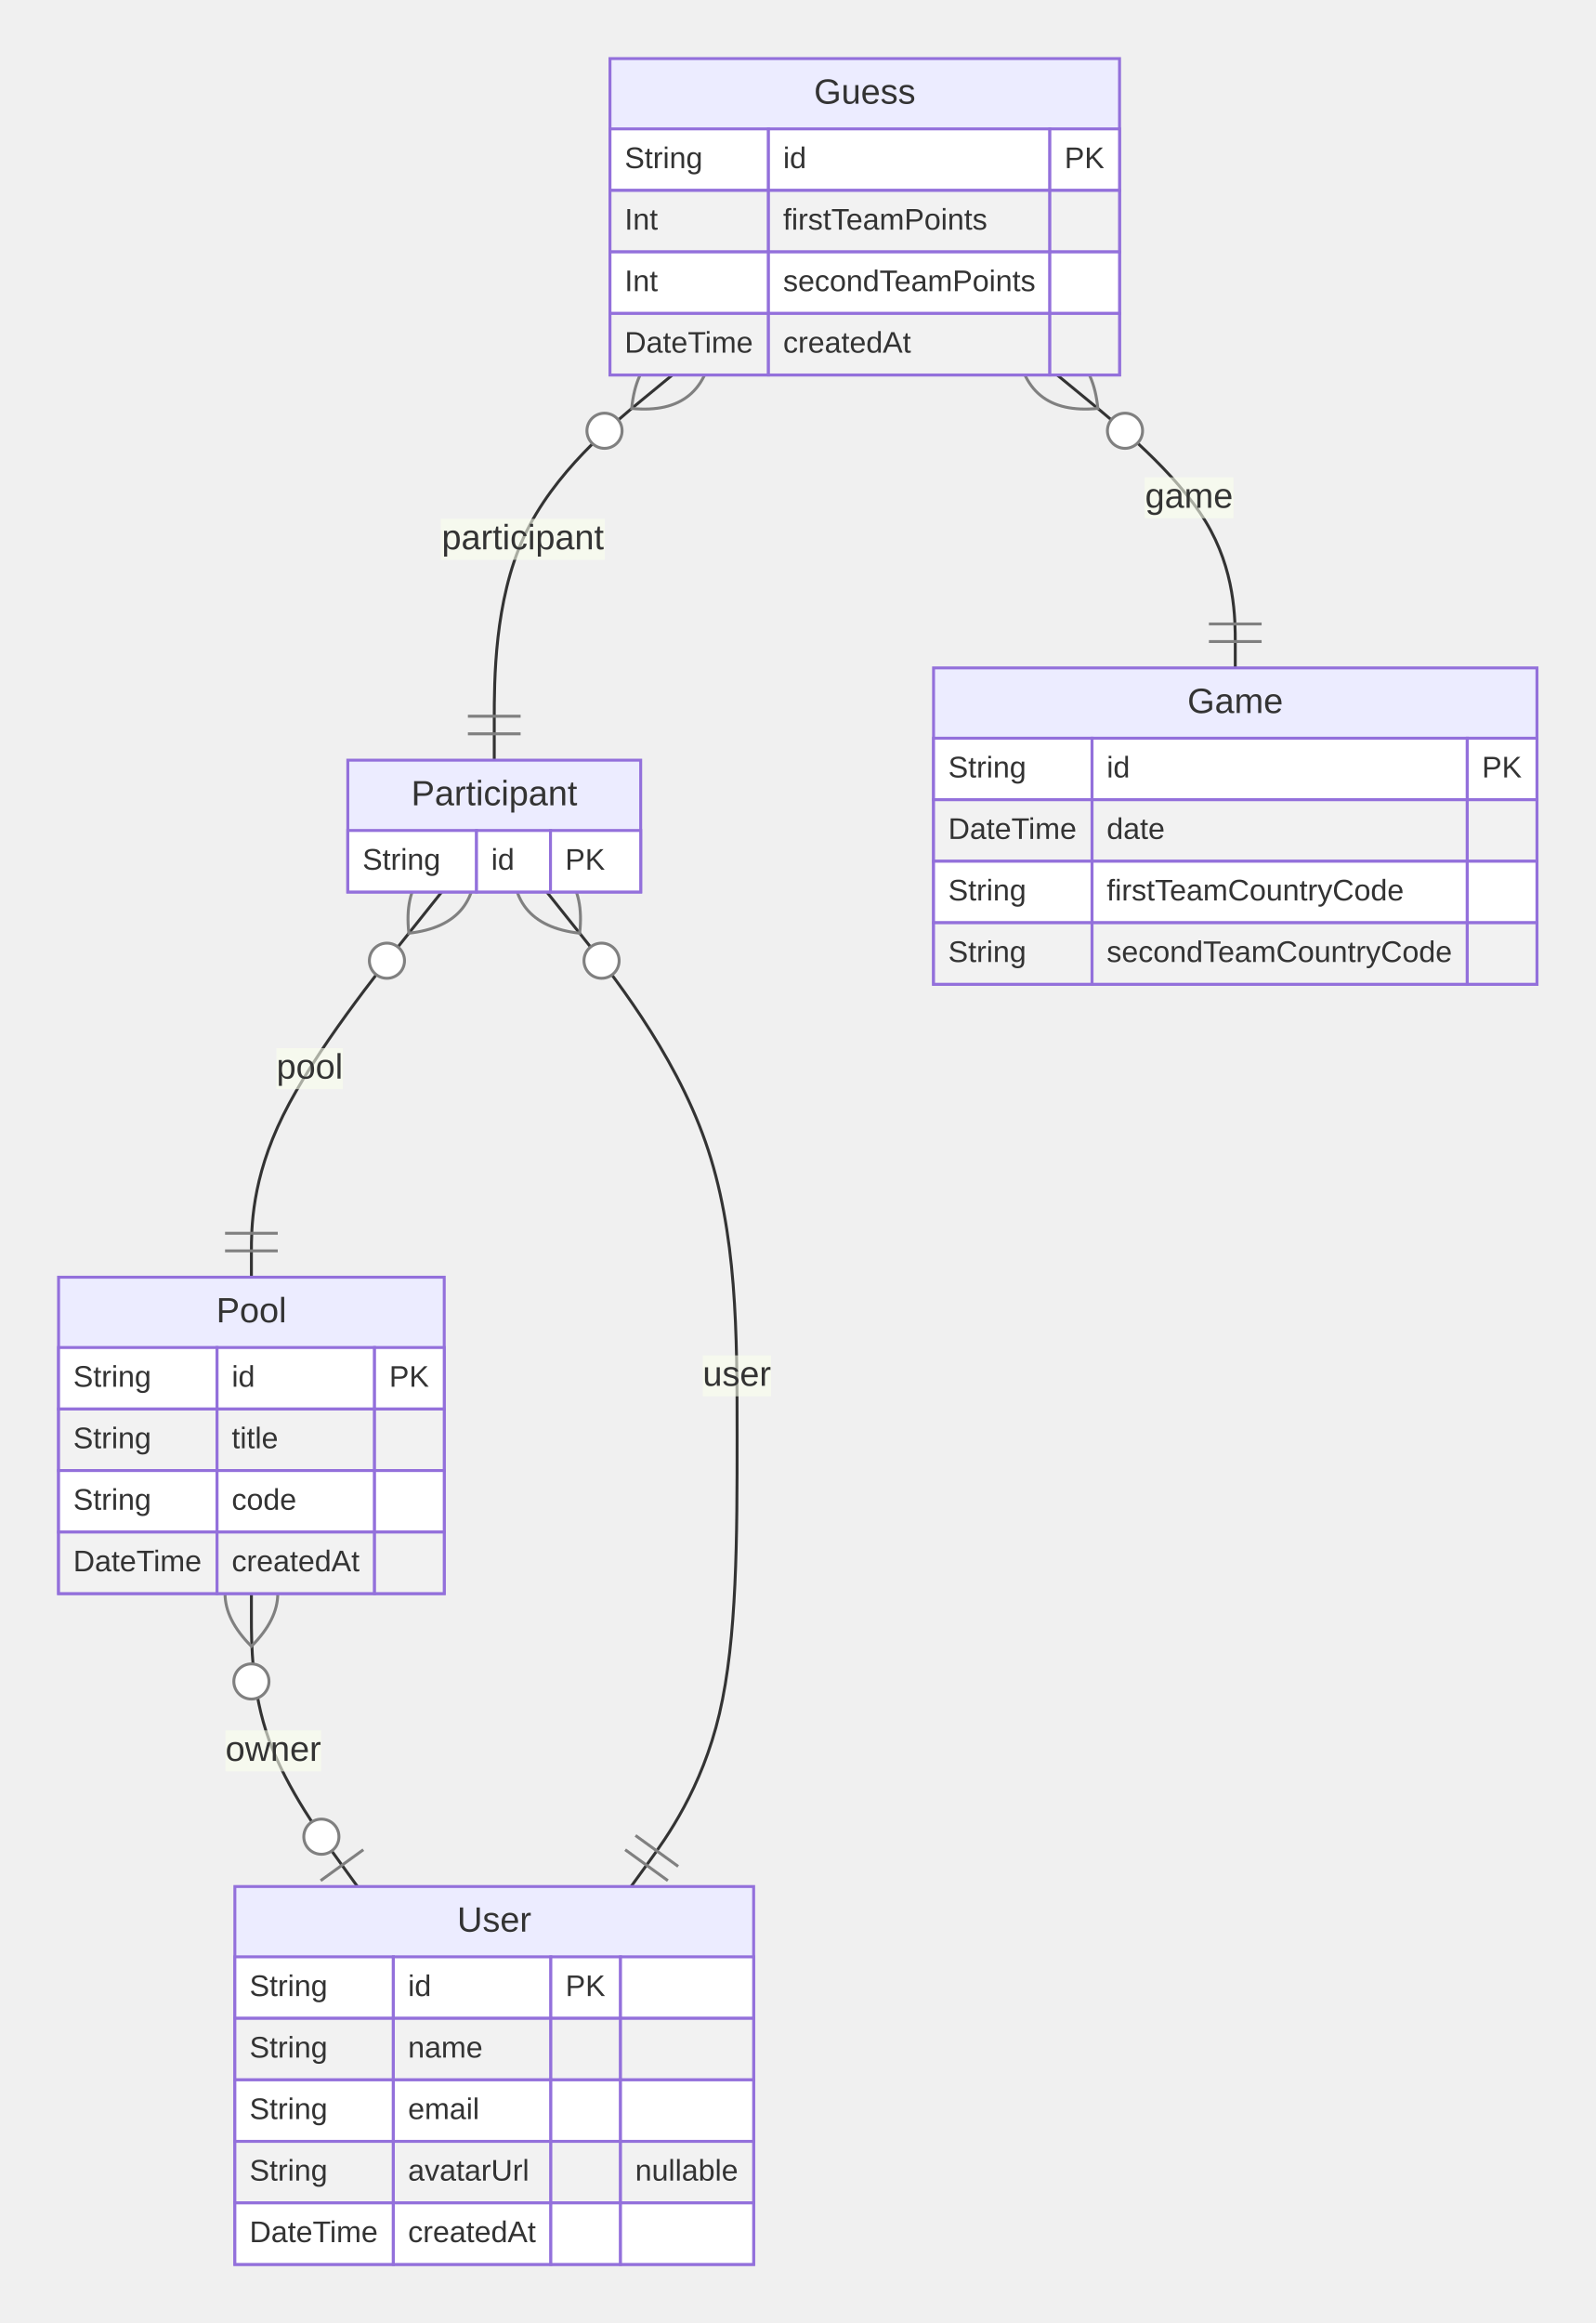
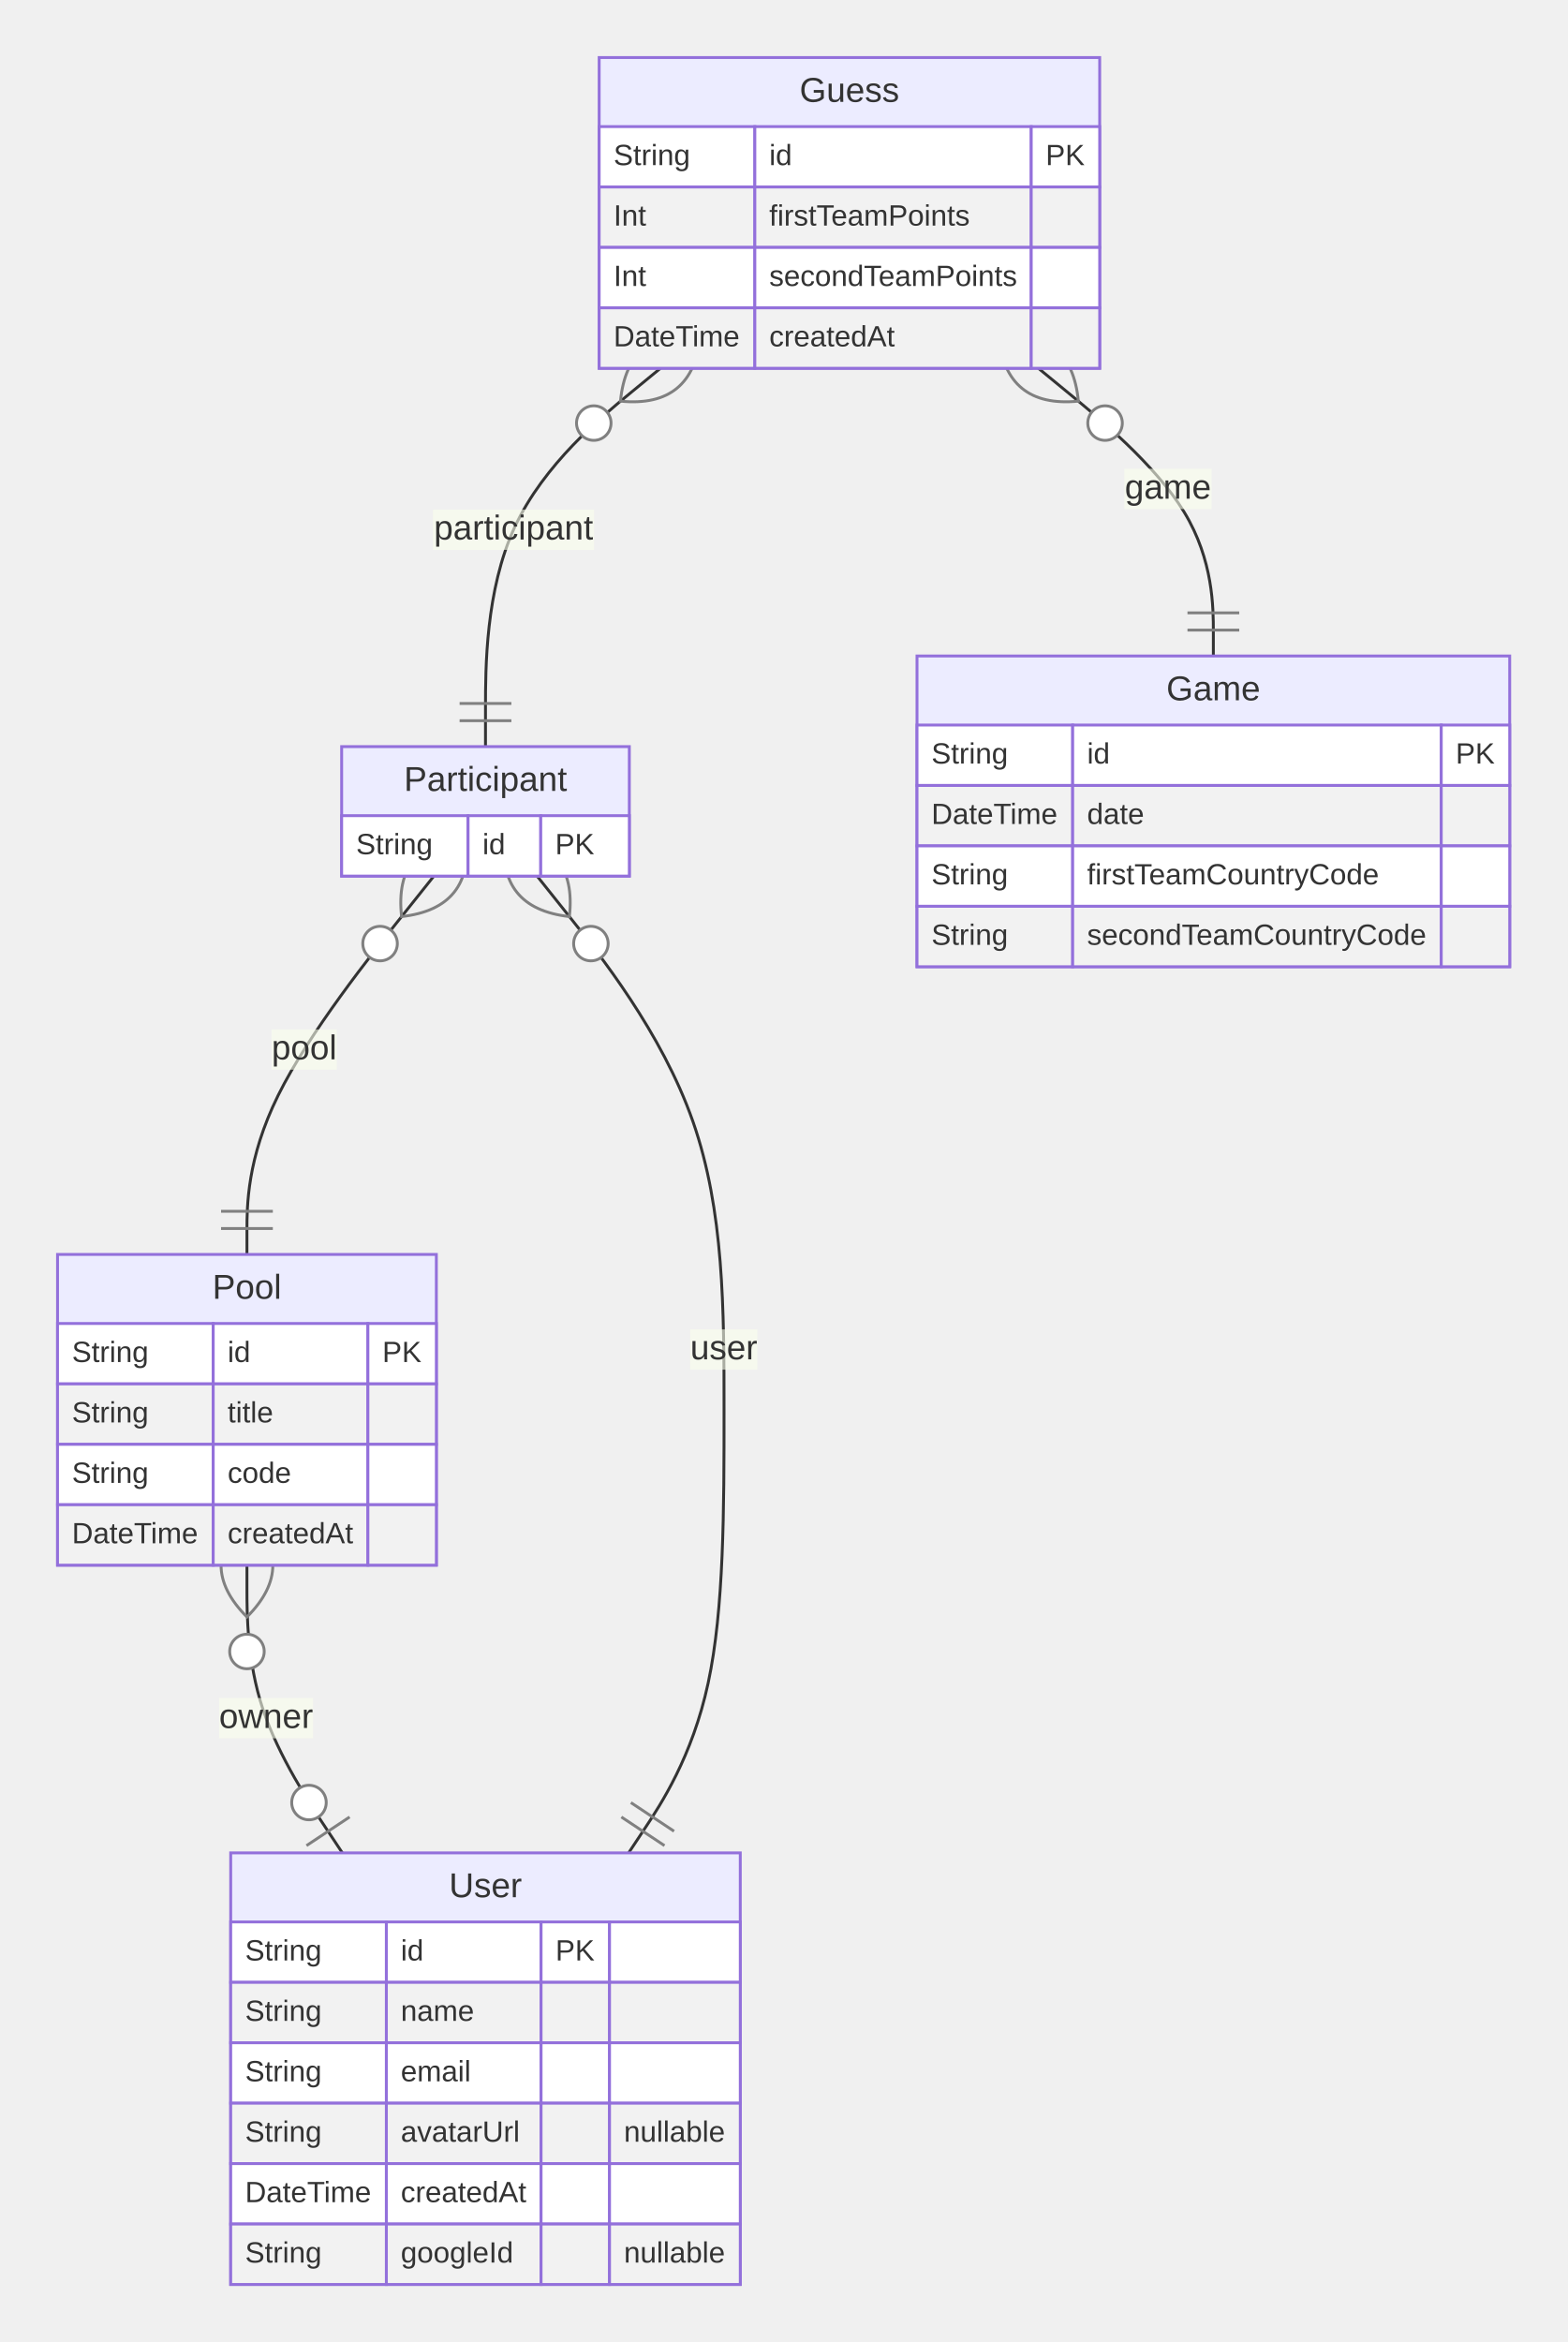
- <svg xmlns="http://www.w3.org/2000/svg" aria-labelledby="chart-title-mermaid-0 chart-desc-mermaid-0" role="img" viewBox="0 0 544.791 793" style="max-width: 544.791px; background-color: white;" width="100%" id="mermaid-0">
+ <svg xmlns="http://www.w3.org/2000/svg" aria-labelledby="chart-title-mermaid-0 chart-desc-mermaid-0" role="img" viewBox="0 0 544.791 814" style="max-width: 544.791px; background-color: white;" width="100%" id="mermaid-0">
  <style>#mermaid-0 {font-family:"trebuchet ms",verdana,arial,sans-serif;font-size:16px;fill:#333;}#mermaid-0 .error-icon{fill:#552222;}#mermaid-0 .error-text{fill:#552222;stroke:#552222;}#mermaid-0 .edge-thickness-normal{stroke-width:2px;}#mermaid-0 .edge-thickness-thick{stroke-width:3.5px;}#mermaid-0 .edge-pattern-solid{stroke-dasharray:0;}#mermaid-0 .edge-pattern-dashed{stroke-dasharray:3;}#mermaid-0 .edge-pattern-dotted{stroke-dasharray:2;}#mermaid-0 .marker{fill:#333333;stroke:#333333;}#mermaid-0 .marker.cross{stroke:#333333;}#mermaid-0 svg{font-family:"trebuchet ms",verdana,arial,sans-serif;font-size:16px;}#mermaid-0 .entityBox{fill:#ECECFF;stroke:#9370DB;}#mermaid-0 .attributeBoxOdd{fill:#ffffff;stroke:#9370DB;}#mermaid-0 .attributeBoxEven{fill:#f2f2f2;stroke:#9370DB;}#mermaid-0 .relationshipLabelBox{fill:hsl(80, 100%, 96.275%);opacity:0.7;background-color:hsl(80, 100%, 96.275%);}#mermaid-0 .relationshipLabelBox rect{opacity:0.5;}#mermaid-0 .relationshipLine{stroke:#333333;}#mermaid-0 :root{--mermaid-font-family:"trebuchet ms",verdana,arial,sans-serif;}</style>
  <g />
  <defs>
    <marker orient="auto" markerHeight="18" markerWidth="18" refY="9" refX="0" id="ONLY_ONE_START">
      <path d="M9,0 L9,18 M15,0 L15,18" fill="none" stroke="gray" />
    </marker>
  </defs>
  <defs>
    <marker orient="auto" markerHeight="18" markerWidth="18" refY="9" refX="18" id="ONLY_ONE_END">
      <path d="M3,0 L3,18 M9,0 L9,18" fill="none" stroke="gray" />
    </marker>
  </defs>
  <defs>
    <marker orient="auto" markerHeight="18" markerWidth="30" refY="9" refX="0" id="ZERO_OR_ONE_START">
      <circle r="6" cy="9" cx="21" fill="white" stroke="gray" />
      <path d="M9,0 L9,18" fill="none" stroke="gray" />
    </marker>
  </defs>
  <defs>
    <marker orient="auto" markerHeight="18" markerWidth="30" refY="9" refX="30" id="ZERO_OR_ONE_END">
      <circle r="6" cy="9" cx="9" fill="white" stroke="gray" />
      <path d="M21,0 L21,18" fill="none" stroke="gray" />
    </marker>
  </defs>
  <defs>
    <marker orient="auto" markerHeight="36" markerWidth="45" refY="18" refX="18" id="ONE_OR_MORE_START">
      <path d="M0,18 Q 18,0 36,18 Q 18,36 0,18 M42,9 L42,27" fill="none" stroke="gray" />
    </marker>
  </defs>
  <defs>
    <marker orient="auto" markerHeight="36" markerWidth="45" refY="18" refX="27" id="ONE_OR_MORE_END">
      <path d="M3,9 L3,27 M9,18 Q27,0 45,18 Q27,36 9,18" fill="none" stroke="gray" />
    </marker>
  </defs>
  <defs>
    <marker orient="auto" markerHeight="36" markerWidth="57" refY="18" refX="18" id="ZERO_OR_MORE_START">
      <circle r="6" cy="18" cx="48" fill="white" stroke="gray" />
      <path d="M0,18 Q18,0 36,18 Q18,36 0,18" fill="none" stroke="gray" />
    </marker>
  </defs>
  <defs>
    <marker orient="auto" markerHeight="36" markerWidth="57" refY="18" refX="39" id="ZERO_OR_MORE_END">
      <circle r="6" cy="18" cx="9" fill="white" stroke="gray" />
      <path d="M21,18 Q39,0 57,18 Q39,36 21,18" fill="none" stroke="gray" />
    </marker>
  </defs>
-   <path marker-start="url(#ZERO_OR_MORE_START)" marker-end="url(#ZERO_OR_ONE_END)" fill="none" stroke="gray" d="M85.841,544L85.841,552.333C85.841,560.667,85.841,577.333,91.876,594C97.911,610.667,109.981,627.333,116.016,635.667L122.051,644" class="er relationshipLine" />
-   <path marker-start="url(#ZERO_OR_MORE_START)" marker-end="url(#ONLY_ONE_END)" fill="none" stroke="gray" d="M186.702,304.5L197.532,318.083C208.362,331.667,230.023,358.833,240.853,389.75C251.683,420.667,251.683,455.333,251.683,490C251.683,524.667,251.683,559.333,245.648,585C239.613,610.667,227.543,627.333,221.508,635.667L215.473,644" class="er relationshipLine" />
+   <path marker-start="url(#ZERO_OR_MORE_START)" marker-end="url(#ZERO_OR_ONE_END)" fill="none" stroke="gray" d="M85.841,544L85.841,552.333C85.841,560.667,85.841,577.333,91.37,594C96.898,610.667,107.954,627.333,113.482,635.667L119.01,644" class="er relationshipLine" />
+   <path marker-start="url(#ZERO_OR_MORE_START)" marker-end="url(#ONLY_ONE_END)" fill="none" stroke="gray" d="M186.702,304.5L197.532,318.083C208.362,331.667,230.023,358.833,240.853,389.75C251.683,420.667,251.683,455.333,251.683,490C251.683,524.667,251.683,559.333,246.155,585C240.627,610.667,229.571,627.333,224.043,635.667L218.515,644" class="er relationshipLine" />
  <path marker-start="url(#ZERO_OR_MORE_START)" marker-end="url(#ONLY_ONE_END)" fill="none" stroke="gray" d="M150.823,304.5L139.992,318.083C129.162,331.667,107.502,358.833,96.672,380.75C85.841,402.667,85.841,419.333,85.841,427.667L85.841,436" class="er relationshipLine" />
  <path marker-start="url(#ZERO_OR_MORE_START)" marker-end="url(#ONLY_ONE_END)" fill="none" stroke="gray" d="M229.583,128L219.446,136.333C209.309,144.667,189.036,161.333,178.899,183.25C168.762,205.167,168.762,232.333,168.762,245.917L168.762,259.5" class="er relationshipLine" />
  <path marker-start="url(#ZERO_OR_MORE_START)" marker-end="url(#ONLY_ONE_END)" fill="none" stroke="gray" d="M360.956,128L371.093,136.333C381.23,144.667,401.503,161.333,411.64,178C421.777,194.667,421.777,211.333,421.777,219.667L421.777,228" class="er relationshipLine" />
  <g transform="translate(20,436 )" id="Pool">
    <rect height="108" width="131.683" y="0" x="0" stroke="gray" fill-opacity="100%" fill="honeydew" class="er entityBox" />
    <text transform="translate(65.84149,12)" style="font-family: &quot;trebuchet ms&quot;, verdana, arial, sans-serif;; font-size: 12px" text-anchor="middle" dominant-baseline="middle" y="0" x="0" id="entity-Pool" class="er entityLabel">Pool</text>
    <rect height="21" width="54.113" y="24" x="0" stroke="gray" fill-opacity="100%" fill="honeydew" class="er attributeBoxOdd" />
    <text transform="translate(5,34.5)" style="font-family: &quot;trebuchet ms&quot;, verdana, arial, sans-serif;; font-size: 10.2px" text-anchor="left" dominant-baseline="middle" y="0" x="0" id="entity-Pool-attr-1-type" class="er entityLabel">String</text>
    <rect height="21" width="53.775" y="24" x="54.113" stroke="gray" fill-opacity="100%" fill="honeydew" class="er attributeBoxOdd" />
    <text transform="translate(59.11313,34.5)" style="font-family: &quot;trebuchet ms&quot;, verdana, arial, sans-serif;; font-size: 10.2px" text-anchor="left" dominant-baseline="middle" y="0" x="0" id="entity-Pool-attr-1-name" class="er entityLabel">id</text>
    <rect height="21" width="23.795" y="24" x="107.888" stroke="gray" fill-opacity="100%" fill="honeydew" class="er attributeBoxOdd" />
    <text transform="translate(112.888,34.5)" style="font-family: &quot;trebuchet ms&quot;, verdana, arial, sans-serif;; font-size: 10.2px" text-anchor="left" dominant-baseline="middle" y="0" x="0" id="entity-Pool-attr-1-key" class="er entityLabel">PK</text>
    <rect height="21" width="54.113" y="45" x="0" stroke="gray" fill-opacity="100%" fill="honeydew" class="er attributeBoxEven" />
    <text transform="translate(5,55.5)" style="font-family: &quot;trebuchet ms&quot;, verdana, arial, sans-serif;; font-size: 10.2px" text-anchor="left" dominant-baseline="middle" y="0" x="0" id="entity-Pool-attr-2-type" class="er entityLabel">String</text>
    <rect height="21" width="53.775" y="45" x="54.113" stroke="gray" fill-opacity="100%" fill="honeydew" class="er attributeBoxEven" />
    <text transform="translate(59.11313,55.5)" style="font-family: &quot;trebuchet ms&quot;, verdana, arial, sans-serif;; font-size: 10.2px" text-anchor="left" dominant-baseline="middle" y="0" x="0" id="entity-Pool-attr-2-name" class="er entityLabel">title</text>
    <rect height="21" width="23.795" y="45" x="107.888" stroke="gray" fill-opacity="100%" fill="honeydew" class="er attributeBoxEven" />
    <text transform="translate(112.888,55.5)" style="font-family: &quot;trebuchet ms&quot;, verdana, arial, sans-serif;; font-size: 10.2px" text-anchor="left" dominant-baseline="middle" y="0" x="0" id="entity-Pool-attr-2-key" class="er entityLabel" />
    <rect height="21" width="54.113" y="66" x="0" stroke="gray" fill-opacity="100%" fill="honeydew" class="er attributeBoxOdd" />
    <text transform="translate(5,76.5)" style="font-family: &quot;trebuchet ms&quot;, verdana, arial, sans-serif;; font-size: 10.2px" text-anchor="left" dominant-baseline="middle" y="0" x="0" id="entity-Pool-attr-3-type" class="er entityLabel">String</text>
    <rect height="21" width="53.775" y="66" x="54.113" stroke="gray" fill-opacity="100%" fill="honeydew" class="er attributeBoxOdd" />
    <text transform="translate(59.11313,76.5)" style="font-family: &quot;trebuchet ms&quot;, verdana, arial, sans-serif;; font-size: 10.2px" text-anchor="left" dominant-baseline="middle" y="0" x="0" id="entity-Pool-attr-3-name" class="er entityLabel">code</text>
    <rect height="21" width="23.795" y="66" x="107.888" stroke="gray" fill-opacity="100%" fill="honeydew" class="er attributeBoxOdd" />
    <text transform="translate(112.888,76.5)" style="font-family: &quot;trebuchet ms&quot;, verdana, arial, sans-serif;; font-size: 10.2px" text-anchor="left" dominant-baseline="middle" y="0" x="0" id="entity-Pool-attr-3-key" class="er entityLabel" />
    <rect height="21" width="54.113" y="87" x="0" stroke="gray" fill-opacity="100%" fill="honeydew" class="er attributeBoxEven" />
    <text transform="translate(5,97.5)" style="font-family: &quot;trebuchet ms&quot;, verdana, arial, sans-serif;; font-size: 10.2px" text-anchor="left" dominant-baseline="middle" y="0" x="0" id="entity-Pool-attr-4-type" class="er entityLabel">DateTime</text>
    <rect height="21" width="53.775" y="87" x="54.113" stroke="gray" fill-opacity="100%" fill="honeydew" class="er attributeBoxEven" />
    <text transform="translate(59.11313,97.5)" style="font-family: &quot;trebuchet ms&quot;, verdana, arial, sans-serif;; font-size: 10.2px" text-anchor="left" dominant-baseline="middle" y="0" x="0" id="entity-Pool-attr-4-name" class="er entityLabel">createdAt</text>
    <rect height="21" width="23.795" y="87" x="107.888" stroke="gray" fill-opacity="100%" fill="honeydew" class="er attributeBoxEven" />
    <text transform="translate(112.888,97.5)" style="font-family: &quot;trebuchet ms&quot;, verdana, arial, sans-serif;; font-size: 10.2px" text-anchor="left" dominant-baseline="middle" y="0" x="0" id="entity-Pool-attr-4-key" class="er entityLabel" />
  </g>
  <g transform="translate(80.19414,644 )" id="User">
-     <rect height="129" width="177.136" y="0" x="0" stroke="gray" fill-opacity="100%" fill="honeydew" class="er entityBox" />
+     <rect height="150" width="177.136" y="0" x="0" stroke="gray" fill-opacity="100%" fill="honeydew" class="er entityBox" />
    <text transform="translate(88.5681,12)" style="font-family: &quot;trebuchet ms&quot;, verdana, arial, sans-serif;; font-size: 12px" text-anchor="middle" dominant-baseline="middle" y="0" x="0" id="entity-User" class="er entityLabel">User</text>
    <rect height="21" width="54.113" y="24" x="0" stroke="gray" fill-opacity="100%" fill="honeydew" class="er attributeBoxOdd" />
    <text transform="translate(5,34.5)" style="font-family: &quot;trebuchet ms&quot;, verdana, arial, sans-serif;; font-size: 10.2px" text-anchor="left" dominant-baseline="middle" y="0" x="0" id="entity-User-attr-1-type" class="er entityLabel">String</text>
    <rect height="21" width="53.775" y="24" x="54.113" stroke="gray" fill-opacity="100%" fill="honeydew" class="er attributeBoxOdd" />
    <text transform="translate(59.11313,34.5)" style="font-family: &quot;trebuchet ms&quot;, verdana, arial, sans-serif;; font-size: 10.2px" text-anchor="left" dominant-baseline="middle" y="0" x="0" id="entity-User-attr-1-name" class="er entityLabel">id</text>
    <rect height="21" width="23.795" y="24" x="107.888" stroke="gray" fill-opacity="100%" fill="honeydew" class="er attributeBoxOdd" />
    <text transform="translate(112.888,34.5)" style="font-family: &quot;trebuchet ms&quot;, verdana, arial, sans-serif;; font-size: 10.2px" text-anchor="left" dominant-baseline="middle" y="0" x="0" id="entity-User-attr-1-key" class="er entityLabel">PK</text>
    <rect height="21" width="45.453" y="24" x="131.683" stroke="gray" fill-opacity="100%" fill="honeydew" class="er attributeBoxOdd" />
    <text transform="translate(136.683,34.5)" style="font-family: &quot;trebuchet ms&quot;, verdana, arial, sans-serif;; font-size: 10.2px" text-anchor="left" dominant-baseline="middle" y="0" x="0" id="entity-User-attr-1-comment" class="er entityLabel" />
    <rect height="21" width="54.113" y="45" x="0" stroke="gray" fill-opacity="100%" fill="honeydew" class="er attributeBoxEven" />
    <text transform="translate(5,55.5)" style="font-family: &quot;trebuchet ms&quot;, verdana, arial, sans-serif;; font-size: 10.2px" text-anchor="left" dominant-baseline="middle" y="0" x="0" id="entity-User-attr-2-type" class="er entityLabel">String</text>
    <rect height="21" width="53.775" y="45" x="54.113" stroke="gray" fill-opacity="100%" fill="honeydew" class="er attributeBoxEven" />
    <text transform="translate(59.11313,55.5)" style="font-family: &quot;trebuchet ms&quot;, verdana, arial, sans-serif;; font-size: 10.2px" text-anchor="left" dominant-baseline="middle" y="0" x="0" id="entity-User-attr-2-name" class="er entityLabel">name</text>
    <rect height="21" width="23.795" y="45" x="107.888" stroke="gray" fill-opacity="100%" fill="honeydew" class="er attributeBoxEven" />
    <text transform="translate(112.888,55.5)" style="font-family: &quot;trebuchet ms&quot;, verdana, arial, sans-serif;; font-size: 10.2px" text-anchor="left" dominant-baseline="middle" y="0" x="0" id="entity-User-attr-2-key" class="er entityLabel" />
    <rect height="21" width="45.453" y="45" x="131.683" stroke="gray" fill-opacity="100%" fill="honeydew" class="er attributeBoxEven" />
    <text transform="translate(136.683,55.5)" style="font-family: &quot;trebuchet ms&quot;, verdana, arial, sans-serif;; font-size: 10.2px" text-anchor="left" dominant-baseline="middle" y="0" x="0" id="entity-User-attr-2-comment" class="er entityLabel" />
    <rect height="21" width="54.113" y="66" x="0" stroke="gray" fill-opacity="100%" fill="honeydew" class="er attributeBoxOdd" />
    <text transform="translate(5,76.5)" style="font-family: &quot;trebuchet ms&quot;, verdana, arial, sans-serif;; font-size: 10.2px" text-anchor="left" dominant-baseline="middle" y="0" x="0" id="entity-User-attr-3-type" class="er entityLabel">String</text>
    <rect height="21" width="53.775" y="66" x="54.113" stroke="gray" fill-opacity="100%" fill="honeydew" class="er attributeBoxOdd" />
    <text transform="translate(59.11313,76.5)" style="font-family: &quot;trebuchet ms&quot;, verdana, arial, sans-serif;; font-size: 10.2px" text-anchor="left" dominant-baseline="middle" y="0" x="0" id="entity-User-attr-3-name" class="er entityLabel">email</text>
    <rect height="21" width="23.795" y="66" x="107.888" stroke="gray" fill-opacity="100%" fill="honeydew" class="er attributeBoxOdd" />
    <text transform="translate(112.888,76.5)" style="font-family: &quot;trebuchet ms&quot;, verdana, arial, sans-serif;; font-size: 10.2px" text-anchor="left" dominant-baseline="middle" y="0" x="0" id="entity-User-attr-3-key" class="er entityLabel" />
    <rect height="21" width="45.453" y="66" x="131.683" stroke="gray" fill-opacity="100%" fill="honeydew" class="er attributeBoxOdd" />
    <text transform="translate(136.683,76.5)" style="font-family: &quot;trebuchet ms&quot;, verdana, arial, sans-serif;; font-size: 10.2px" text-anchor="left" dominant-baseline="middle" y="0" x="0" id="entity-User-attr-3-comment" class="er entityLabel" />
    <rect height="21" width="54.113" y="87" x="0" stroke="gray" fill-opacity="100%" fill="honeydew" class="er attributeBoxEven" />
    <text transform="translate(5,97.5)" style="font-family: &quot;trebuchet ms&quot;, verdana, arial, sans-serif;; font-size: 10.2px" text-anchor="left" dominant-baseline="middle" y="0" x="0" id="entity-User-attr-4-type" class="er entityLabel">String</text>
    <rect height="21" width="53.775" y="87" x="54.113" stroke="gray" fill-opacity="100%" fill="honeydew" class="er attributeBoxEven" />
    <text transform="translate(59.11313,97.5)" style="font-family: &quot;trebuchet ms&quot;, verdana, arial, sans-serif;; font-size: 10.2px" text-anchor="left" dominant-baseline="middle" y="0" x="0" id="entity-User-attr-4-name" class="er entityLabel">avatarUrl</text>
    <rect height="21" width="23.795" y="87" x="107.888" stroke="gray" fill-opacity="100%" fill="honeydew" class="er attributeBoxEven" />
    <text transform="translate(112.888,97.5)" style="font-family: &quot;trebuchet ms&quot;, verdana, arial, sans-serif;; font-size: 10.2px" text-anchor="left" dominant-baseline="middle" y="0" x="0" id="entity-User-attr-4-key" class="er entityLabel" />
    <rect height="21" width="45.453" y="87" x="131.683" stroke="gray" fill-opacity="100%" fill="honeydew" class="er attributeBoxEven" />
    <text transform="translate(136.683,97.5)" style="font-family: &quot;trebuchet ms&quot;, verdana, arial, sans-serif;; font-size: 10.2px" text-anchor="left" dominant-baseline="middle" y="0" x="0" id="entity-User-attr-4-comment" class="er entityLabel">nullable</text>
    <rect height="21" width="54.113" y="108" x="0" stroke="gray" fill-opacity="100%" fill="honeydew" class="er attributeBoxOdd" />
    <text transform="translate(5,118.5)" style="font-family: &quot;trebuchet ms&quot;, verdana, arial, sans-serif;; font-size: 10.2px" text-anchor="left" dominant-baseline="middle" y="0" x="0" id="entity-User-attr-5-type" class="er entityLabel">DateTime</text>
    <rect height="21" width="53.775" y="108" x="54.113" stroke="gray" fill-opacity="100%" fill="honeydew" class="er attributeBoxOdd" />
    <text transform="translate(59.11313,118.5)" style="font-family: &quot;trebuchet ms&quot;, verdana, arial, sans-serif;; font-size: 10.2px" text-anchor="left" dominant-baseline="middle" y="0" x="0" id="entity-User-attr-5-name" class="er entityLabel">createdAt</text>
    <rect height="21" width="23.795" y="108" x="107.888" stroke="gray" fill-opacity="100%" fill="honeydew" class="er attributeBoxOdd" />
    <text transform="translate(112.888,118.5)" style="font-family: &quot;trebuchet ms&quot;, verdana, arial, sans-serif;; font-size: 10.2px" text-anchor="left" dominant-baseline="middle" y="0" x="0" id="entity-User-attr-5-key" class="er entityLabel" />
    <rect height="21" width="45.453" y="108" x="131.683" stroke="gray" fill-opacity="100%" fill="honeydew" class="er attributeBoxOdd" />
    <text transform="translate(136.683,118.5)" style="font-family: &quot;trebuchet ms&quot;, verdana, arial, sans-serif;; font-size: 10.2px" text-anchor="left" dominant-baseline="middle" y="0" x="0" id="entity-User-attr-5-comment" class="er entityLabel" />
+     <rect height="21" width="54.113" y="129" x="0" stroke="gray" fill-opacity="100%" fill="honeydew" class="er attributeBoxEven" />
+     <text transform="translate(5,139.5)" style="font-family: &quot;trebuchet ms&quot;, verdana, arial, sans-serif;; font-size: 10.2px" text-anchor="left" dominant-baseline="middle" y="0" x="0" id="entity-User-attr-6-type" class="er entityLabel">String</text>
+     <rect height="21" width="53.775" y="129" x="54.113" stroke="gray" fill-opacity="100%" fill="honeydew" class="er attributeBoxEven" />
+     <text transform="translate(59.11313,139.5)" style="font-family: &quot;trebuchet ms&quot;, verdana, arial, sans-serif;; font-size: 10.2px" text-anchor="left" dominant-baseline="middle" y="0" x="0" id="entity-User-attr-6-name" class="er entityLabel">googleId</text>
+     <rect height="21" width="23.795" y="129" x="107.888" stroke="gray" fill-opacity="100%" fill="honeydew" class="er attributeBoxEven" />
+     <text transform="translate(112.888,139.5)" style="font-family: &quot;trebuchet ms&quot;, verdana, arial, sans-serif;; font-size: 10.2px" text-anchor="left" dominant-baseline="middle" y="0" x="0" id="entity-User-attr-6-key" class="er entityLabel" />
+     <rect height="21" width="45.453" y="129" x="131.683" stroke="gray" fill-opacity="100%" fill="honeydew" class="er attributeBoxEven" />
+     <text transform="translate(136.683,139.5)" style="font-family: &quot;trebuchet ms&quot;, verdana, arial, sans-serif;; font-size: 10.2px" text-anchor="left" dominant-baseline="middle" y="0" x="0" id="entity-User-attr-6-comment" class="er entityLabel">nullable</text>
  </g>
  <g transform="translate(118.7622,259.5 )" id="Participant">
    <rect height="45" width="100" y="0" x="0" stroke="gray" fill-opacity="100%" fill="honeydew" class="er entityBox" />
    <text transform="translate(50,12)" style="font-family: &quot;trebuchet ms&quot;, verdana, arial, sans-serif;; font-size: 12px" text-anchor="middle" dominant-baseline="middle" y="0" x="0" id="entity-Participant" class="er entityLabel">Participant</text>
    <rect height="21" width="43.945" y="24" x="0" stroke="gray" fill-opacity="100%" fill="honeydew" class="er attributeBoxOdd" />
    <text transform="translate(5,34.5)" style="font-family: &quot;trebuchet ms&quot;, verdana, arial, sans-serif;; font-size: 10.2px" text-anchor="left" dominant-baseline="middle" y="0" x="0" id="entity-Participant-attr-1-type" class="er entityLabel">String</text>
    <rect height="21" width="25.262" y="24" x="43.945" stroke="gray" fill-opacity="100%" fill="honeydew" class="er attributeBoxOdd" />
    <text transform="translate(48.94526,34.5)" style="font-family: &quot;trebuchet ms&quot;, verdana, arial, sans-serif;; font-size: 10.2px" text-anchor="left" dominant-baseline="middle" y="0" x="0" id="entity-Participant-attr-1-name" class="er entityLabel">id</text>
    <rect height="21" width="30.793" y="24" x="69.207" stroke="gray" fill-opacity="100%" fill="honeydew" class="er attributeBoxOdd" />
    <text transform="translate(74.20681,34.5)" style="font-family: &quot;trebuchet ms&quot;, verdana, arial, sans-serif;; font-size: 10.2px" text-anchor="left" dominant-baseline="middle" y="0" x="0" id="entity-Participant-attr-1-key" class="er entityLabel">PK</text>
  </g>
  <g transform="translate(318.7622,228 )" id="Game">
    <rect height="108" width="206.029" y="0" x="0" stroke="gray" fill-opacity="100%" fill="honeydew" class="er entityBox" />
    <text transform="translate(103.0145,12)" style="font-family: &quot;trebuchet ms&quot;, verdana, arial, sans-serif;; font-size: 12px" text-anchor="middle" dominant-baseline="middle" y="0" x="0" id="entity-Game" class="er entityLabel">Game</text>
    <rect height="21" width="54.113" y="24" x="0" stroke="gray" fill-opacity="100%" fill="honeydew" class="er attributeBoxOdd" />
    <text transform="translate(5,34.5)" style="font-family: &quot;trebuchet ms&quot;, verdana, arial, sans-serif;; font-size: 10.2px" text-anchor="left" dominant-baseline="middle" y="0" x="0" id="entity-Game-attr-1-type" class="er entityLabel">String</text>
    <rect height="21" width="128.121" y="24" x="54.113" stroke="gray" fill-opacity="100%" fill="honeydew" class="er attributeBoxOdd" />
    <text transform="translate(59.11313,34.5)" style="font-family: &quot;trebuchet ms&quot;, verdana, arial, sans-serif;; font-size: 10.2px" text-anchor="left" dominant-baseline="middle" y="0" x="0" id="entity-Game-attr-1-name" class="er entityLabel">id</text>
    <rect height="21" width="23.795" y="24" x="182.234" stroke="gray" fill-opacity="100%" fill="honeydew" class="er attributeBoxOdd" />
    <text transform="translate(187.2339,34.5)" style="font-family: &quot;trebuchet ms&quot;, verdana, arial, sans-serif;; font-size: 10.2px" text-anchor="left" dominant-baseline="middle" y="0" x="0" id="entity-Game-attr-1-key" class="er entityLabel">PK</text>
    <rect height="21" width="54.113" y="45" x="0" stroke="gray" fill-opacity="100%" fill="honeydew" class="er attributeBoxEven" />
    <text transform="translate(5,55.5)" style="font-family: &quot;trebuchet ms&quot;, verdana, arial, sans-serif;; font-size: 10.2px" text-anchor="left" dominant-baseline="middle" y="0" x="0" id="entity-Game-attr-2-type" class="er entityLabel">DateTime</text>
    <rect height="21" width="128.121" y="45" x="54.113" stroke="gray" fill-opacity="100%" fill="honeydew" class="er attributeBoxEven" />
    <text transform="translate(59.11313,55.5)" style="font-family: &quot;trebuchet ms&quot;, verdana, arial, sans-serif;; font-size: 10.2px" text-anchor="left" dominant-baseline="middle" y="0" x="0" id="entity-Game-attr-2-name" class="er entityLabel">date</text>
    <rect height="21" width="23.795" y="45" x="182.234" stroke="gray" fill-opacity="100%" fill="honeydew" class="er attributeBoxEven" />
    <text transform="translate(187.2339,55.5)" style="font-family: &quot;trebuchet ms&quot;, verdana, arial, sans-serif;; font-size: 10.2px" text-anchor="left" dominant-baseline="middle" y="0" x="0" id="entity-Game-attr-2-key" class="er entityLabel" />
    <rect height="21" width="54.113" y="66" x="0" stroke="gray" fill-opacity="100%" fill="honeydew" class="er attributeBoxOdd" />
    <text transform="translate(5,76.5)" style="font-family: &quot;trebuchet ms&quot;, verdana, arial, sans-serif;; font-size: 10.2px" text-anchor="left" dominant-baseline="middle" y="0" x="0" id="entity-Game-attr-3-type" class="er entityLabel">String</text>
    <rect height="21" width="128.121" y="66" x="54.113" stroke="gray" fill-opacity="100%" fill="honeydew" class="er attributeBoxOdd" />
    <text transform="translate(59.11313,76.5)" style="font-family: &quot;trebuchet ms&quot;, verdana, arial, sans-serif;; font-size: 10.2px" text-anchor="left" dominant-baseline="middle" y="0" x="0" id="entity-Game-attr-3-name" class="er entityLabel">firstTeamCountryCode</text>
    <rect height="21" width="23.795" y="66" x="182.234" stroke="gray" fill-opacity="100%" fill="honeydew" class="er attributeBoxOdd" />
    <text transform="translate(187.2339,76.5)" style="font-family: &quot;trebuchet ms&quot;, verdana, arial, sans-serif;; font-size: 10.2px" text-anchor="left" dominant-baseline="middle" y="0" x="0" id="entity-Game-attr-3-key" class="er entityLabel" />
    <rect height="21" width="54.113" y="87" x="0" stroke="gray" fill-opacity="100%" fill="honeydew" class="er attributeBoxEven" />
    <text transform="translate(5,97.5)" style="font-family: &quot;trebuchet ms&quot;, verdana, arial, sans-serif;; font-size: 10.2px" text-anchor="left" dominant-baseline="middle" y="0" x="0" id="entity-Game-attr-4-type" class="er entityLabel">String</text>
    <rect height="21" width="128.121" y="87" x="54.113" stroke="gray" fill-opacity="100%" fill="honeydew" class="er attributeBoxEven" />
    <text transform="translate(59.11313,97.5)" style="font-family: &quot;trebuchet ms&quot;, verdana, arial, sans-serif;; font-size: 10.2px" text-anchor="left" dominant-baseline="middle" y="0" x="0" id="entity-Game-attr-4-name" class="er entityLabel">secondTeamCountryCode</text>
    <rect height="21" width="23.795" y="87" x="182.234" stroke="gray" fill-opacity="100%" fill="honeydew" class="er attributeBoxEven" />
    <text transform="translate(187.2339,97.5)" style="font-family: &quot;trebuchet ms&quot;, verdana, arial, sans-serif;; font-size: 10.2px" text-anchor="left" dominant-baseline="middle" y="0" x="0" id="entity-Game-attr-4-key" class="er entityLabel" />
  </g>
  <g transform="translate(208.2763,20 )" id="Guess">
    <rect height="108" width="173.986" y="0" x="0" stroke="gray" fill-opacity="100%" fill="honeydew" class="er entityBox" />
    <text transform="translate(86.99312,12)" style="font-family: &quot;trebuchet ms&quot;, verdana, arial, sans-serif;; font-size: 12px" text-anchor="middle" dominant-baseline="middle" y="0" x="0" id="entity-Guess" class="er entityLabel">Guess</text>
    <rect height="21" width="54.113" y="24" x="0" stroke="gray" fill-opacity="100%" fill="honeydew" class="er attributeBoxOdd" />
    <text transform="translate(5,34.5)" style="font-family: &quot;trebuchet ms&quot;, verdana, arial, sans-serif;; font-size: 10.2px" text-anchor="left" dominant-baseline="middle" y="0" x="0" id="entity-Guess-attr-1-type" class="er entityLabel">String</text>
    <rect height="21" width="96.078" y="24" x="54.113" stroke="gray" fill-opacity="100%" fill="honeydew" class="er attributeBoxOdd" />
    <text transform="translate(59.11313,34.5)" style="font-family: &quot;trebuchet ms&quot;, verdana, arial, sans-serif;; font-size: 10.2px" text-anchor="left" dominant-baseline="middle" y="0" x="0" id="entity-Guess-attr-1-name" class="er entityLabel">id</text>
    <rect height="21" width="23.795" y="24" x="150.191" stroke="gray" fill-opacity="100%" fill="honeydew" class="er attributeBoxOdd" />
    <text transform="translate(155.1913,34.5)" style="font-family: &quot;trebuchet ms&quot;, verdana, arial, sans-serif;; font-size: 10.2px" text-anchor="left" dominant-baseline="middle" y="0" x="0" id="entity-Guess-attr-1-key" class="er entityLabel">PK</text>
    <rect height="21" width="54.113" y="45" x="0" stroke="gray" fill-opacity="100%" fill="honeydew" class="er attributeBoxEven" />
    <text transform="translate(5,55.5)" style="font-family: &quot;trebuchet ms&quot;, verdana, arial, sans-serif;; font-size: 10.2px" text-anchor="left" dominant-baseline="middle" y="0" x="0" id="entity-Guess-attr-2-type" class="er entityLabel">Int</text>
    <rect height="21" width="96.078" y="45" x="54.113" stroke="gray" fill-opacity="100%" fill="honeydew" class="er attributeBoxEven" />
    <text transform="translate(59.11313,55.5)" style="font-family: &quot;trebuchet ms&quot;, verdana, arial, sans-serif;; font-size: 10.2px" text-anchor="left" dominant-baseline="middle" y="0" x="0" id="entity-Guess-attr-2-name" class="er entityLabel">firstTeamPoints</text>
    <rect height="21" width="23.795" y="45" x="150.191" stroke="gray" fill-opacity="100%" fill="honeydew" class="er attributeBoxEven" />
    <text transform="translate(155.1913,55.5)" style="font-family: &quot;trebuchet ms&quot;, verdana, arial, sans-serif;; font-size: 10.2px" text-anchor="left" dominant-baseline="middle" y="0" x="0" id="entity-Guess-attr-2-key" class="er entityLabel" />
    <rect height="21" width="54.113" y="66" x="0" stroke="gray" fill-opacity="100%" fill="honeydew" class="er attributeBoxOdd" />
    <text transform="translate(5,76.5)" style="font-family: &quot;trebuchet ms&quot;, verdana, arial, sans-serif;; font-size: 10.2px" text-anchor="left" dominant-baseline="middle" y="0" x="0" id="entity-Guess-attr-3-type" class="er entityLabel">Int</text>
    <rect height="21" width="96.078" y="66" x="54.113" stroke="gray" fill-opacity="100%" fill="honeydew" class="er attributeBoxOdd" />
    <text transform="translate(59.11313,76.5)" style="font-family: &quot;trebuchet ms&quot;, verdana, arial, sans-serif;; font-size: 10.2px" text-anchor="left" dominant-baseline="middle" y="0" x="0" id="entity-Guess-attr-3-name" class="er entityLabel">secondTeamPoints</text>
    <rect height="21" width="23.795" y="66" x="150.191" stroke="gray" fill-opacity="100%" fill="honeydew" class="er attributeBoxOdd" />
    <text transform="translate(155.1913,76.5)" style="font-family: &quot;trebuchet ms&quot;, verdana, arial, sans-serif;; font-size: 10.2px" text-anchor="left" dominant-baseline="middle" y="0" x="0" id="entity-Guess-attr-3-key" class="er entityLabel" />
    <rect height="21" width="54.113" y="87" x="0" stroke="gray" fill-opacity="100%" fill="honeydew" class="er attributeBoxEven" />
    <text transform="translate(5,97.5)" style="font-family: &quot;trebuchet ms&quot;, verdana, arial, sans-serif;; font-size: 10.2px" text-anchor="left" dominant-baseline="middle" y="0" x="0" id="entity-Guess-attr-4-type" class="er entityLabel">DateTime</text>
    <rect height="21" width="96.078" y="87" x="54.113" stroke="gray" fill-opacity="100%" fill="honeydew" class="er attributeBoxEven" />
    <text transform="translate(59.11313,97.5)" style="font-family: &quot;trebuchet ms&quot;, verdana, arial, sans-serif;; font-size: 10.2px" text-anchor="left" dominant-baseline="middle" y="0" x="0" id="entity-Guess-attr-4-name" class="er entityLabel">createdAt</text>
    <rect height="21" width="23.795" y="87" x="150.191" stroke="gray" fill-opacity="100%" fill="honeydew" class="er attributeBoxEven" />
    <text transform="translate(155.1913,97.5)" style="font-family: &quot;trebuchet ms&quot;, verdana, arial, sans-serif;; font-size: 10.2px" text-anchor="left" dominant-baseline="middle" y="0" x="0" id="entity-Guess-attr-4-key" class="er entityLabel" />
  </g>
-   <rect fill-opacity="85%" fill="white" height="14" width="32.688" y="590.7" x="76.968" class="er relationshipLabelBox" />
-   <text style="font-family: &quot;trebuchet ms&quot;, verdana, arial, sans-serif;; font-size: 12px" dominant-baseline="middle" text-anchor="middle" y="597.7" x="93.312" id="rel1" class="er relationshipLabel">owner</text>
-   <rect fill-opacity="85%" fill="white" height="14" width="23.348" y="462.676" x="239.928" class="er relationshipLabelBox" />
-   <text style="font-family: &quot;trebuchet ms&quot;, verdana, arial, sans-serif;; font-size: 12px" dominant-baseline="middle" text-anchor="middle" y="469.676" x="251.601" id="rel2" class="er relationshipLabel">user</text>
+   <rect fill-opacity="85%" fill="white" height="14" width="32.688" y="590.185" x="76.147" class="er relationshipLabelBox" />
+   <text style="font-family: &quot;trebuchet ms&quot;, verdana, arial, sans-serif;; font-size: 12px" dominant-baseline="middle" text-anchor="middle" y="597.185" x="92.491" id="rel1" class="er relationshipLabel">owner</text>
+   <rect fill-opacity="85%" fill="white" height="14" width="23.348" y="462.055" x="239.92" class="er relationshipLabelBox" />
+   <text style="font-family: &quot;trebuchet ms&quot;, verdana, arial, sans-serif;; font-size: 12px" dominant-baseline="middle" text-anchor="middle" y="469.055" x="251.594" id="rel2" class="er relationshipLabel">user</text>
  <rect fill-opacity="85%" fill="white" height="14" width="22.688" y="357.795" x="94.4" class="er relationshipLabelBox" />
  <text style="font-family: &quot;trebuchet ms&quot;, verdana, arial, sans-serif;; font-size: 12px" dominant-baseline="middle" text-anchor="middle" y="364.795" x="105.744" id="rel3" class="er relationshipLabel">pool</text>
  <rect fill-opacity="85%" fill="white" height="14" width="56.031" y="177.114" x="150.49" class="er relationshipLabelBox" />
  <text style="font-family: &quot;trebuchet ms&quot;, verdana, arial, sans-serif;; font-size: 12px" dominant-baseline="middle" text-anchor="middle" y="184.114" x="178.506" id="rel4" class="er relationshipLabel">participant</text>
  <rect fill-opacity="85%" fill="white" height="14" width="30.344" y="162.93" x="390.825" class="er relationshipLabelBox" />
  <text style="font-family: &quot;trebuchet ms&quot;, verdana, arial, sans-serif;; font-size: 12px" dominant-baseline="middle" text-anchor="middle" y="169.93" x="405.997" id="rel5" class="er relationshipLabel">game</text>
</svg>
